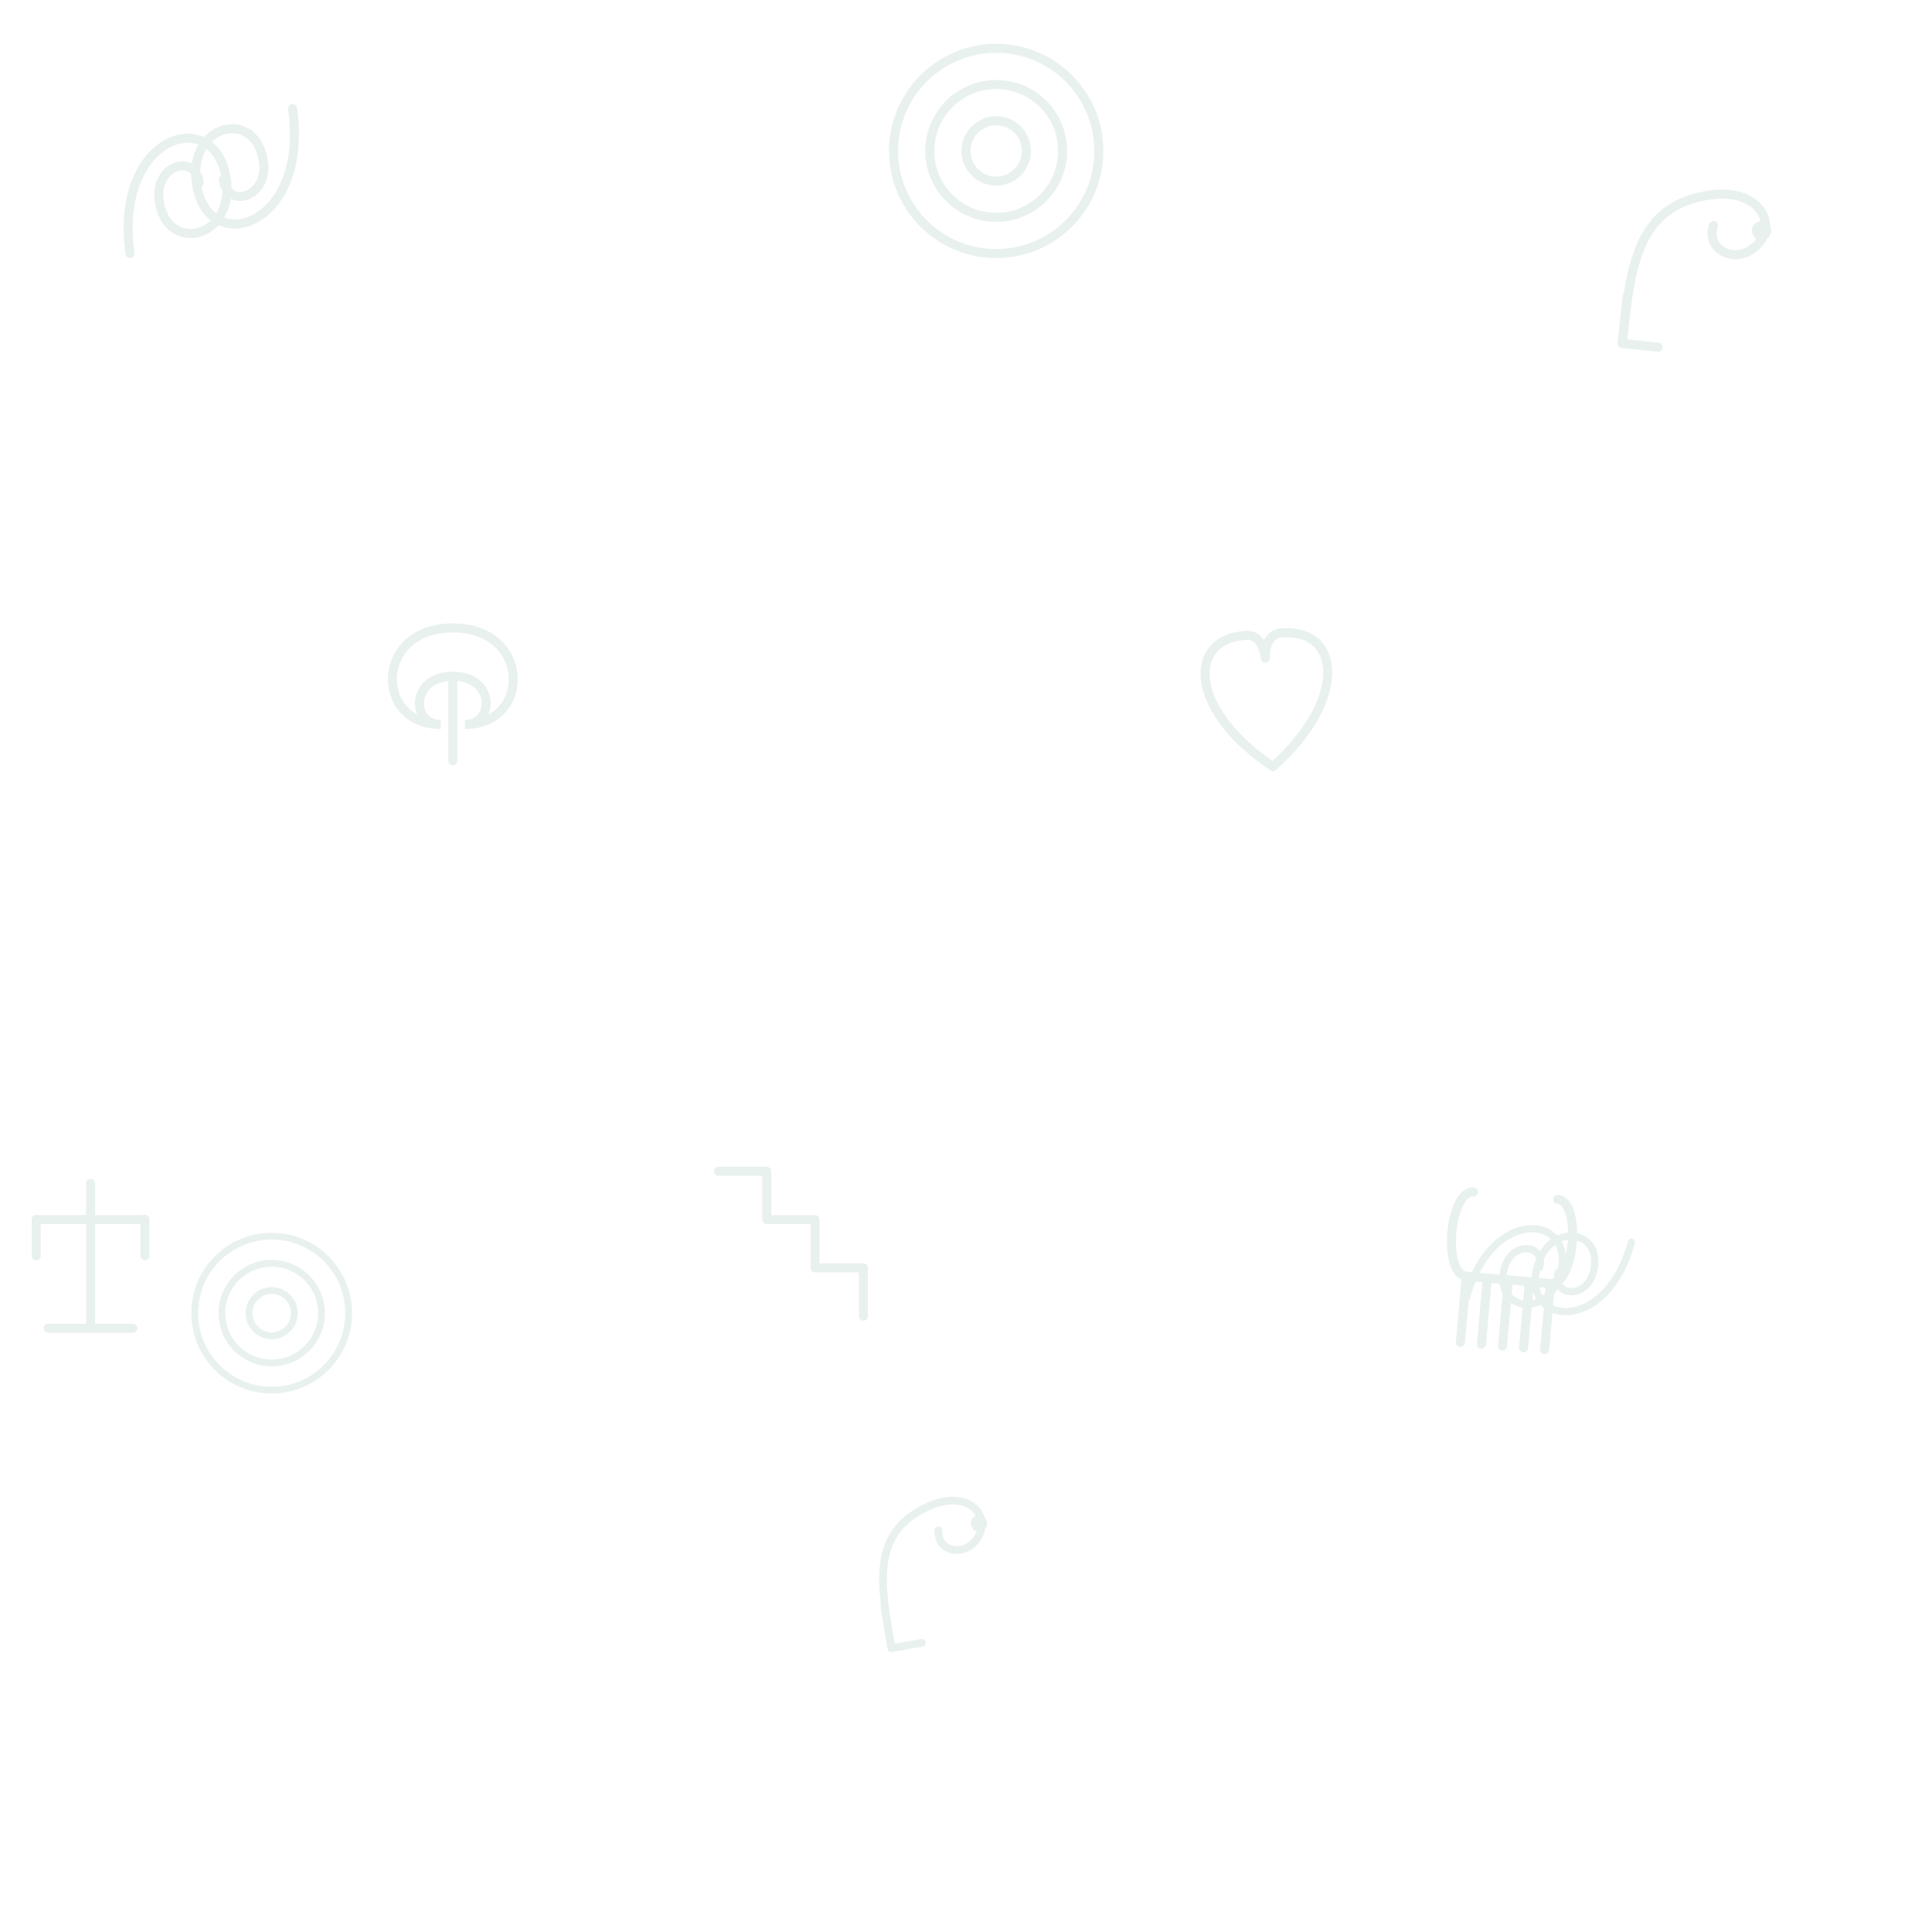
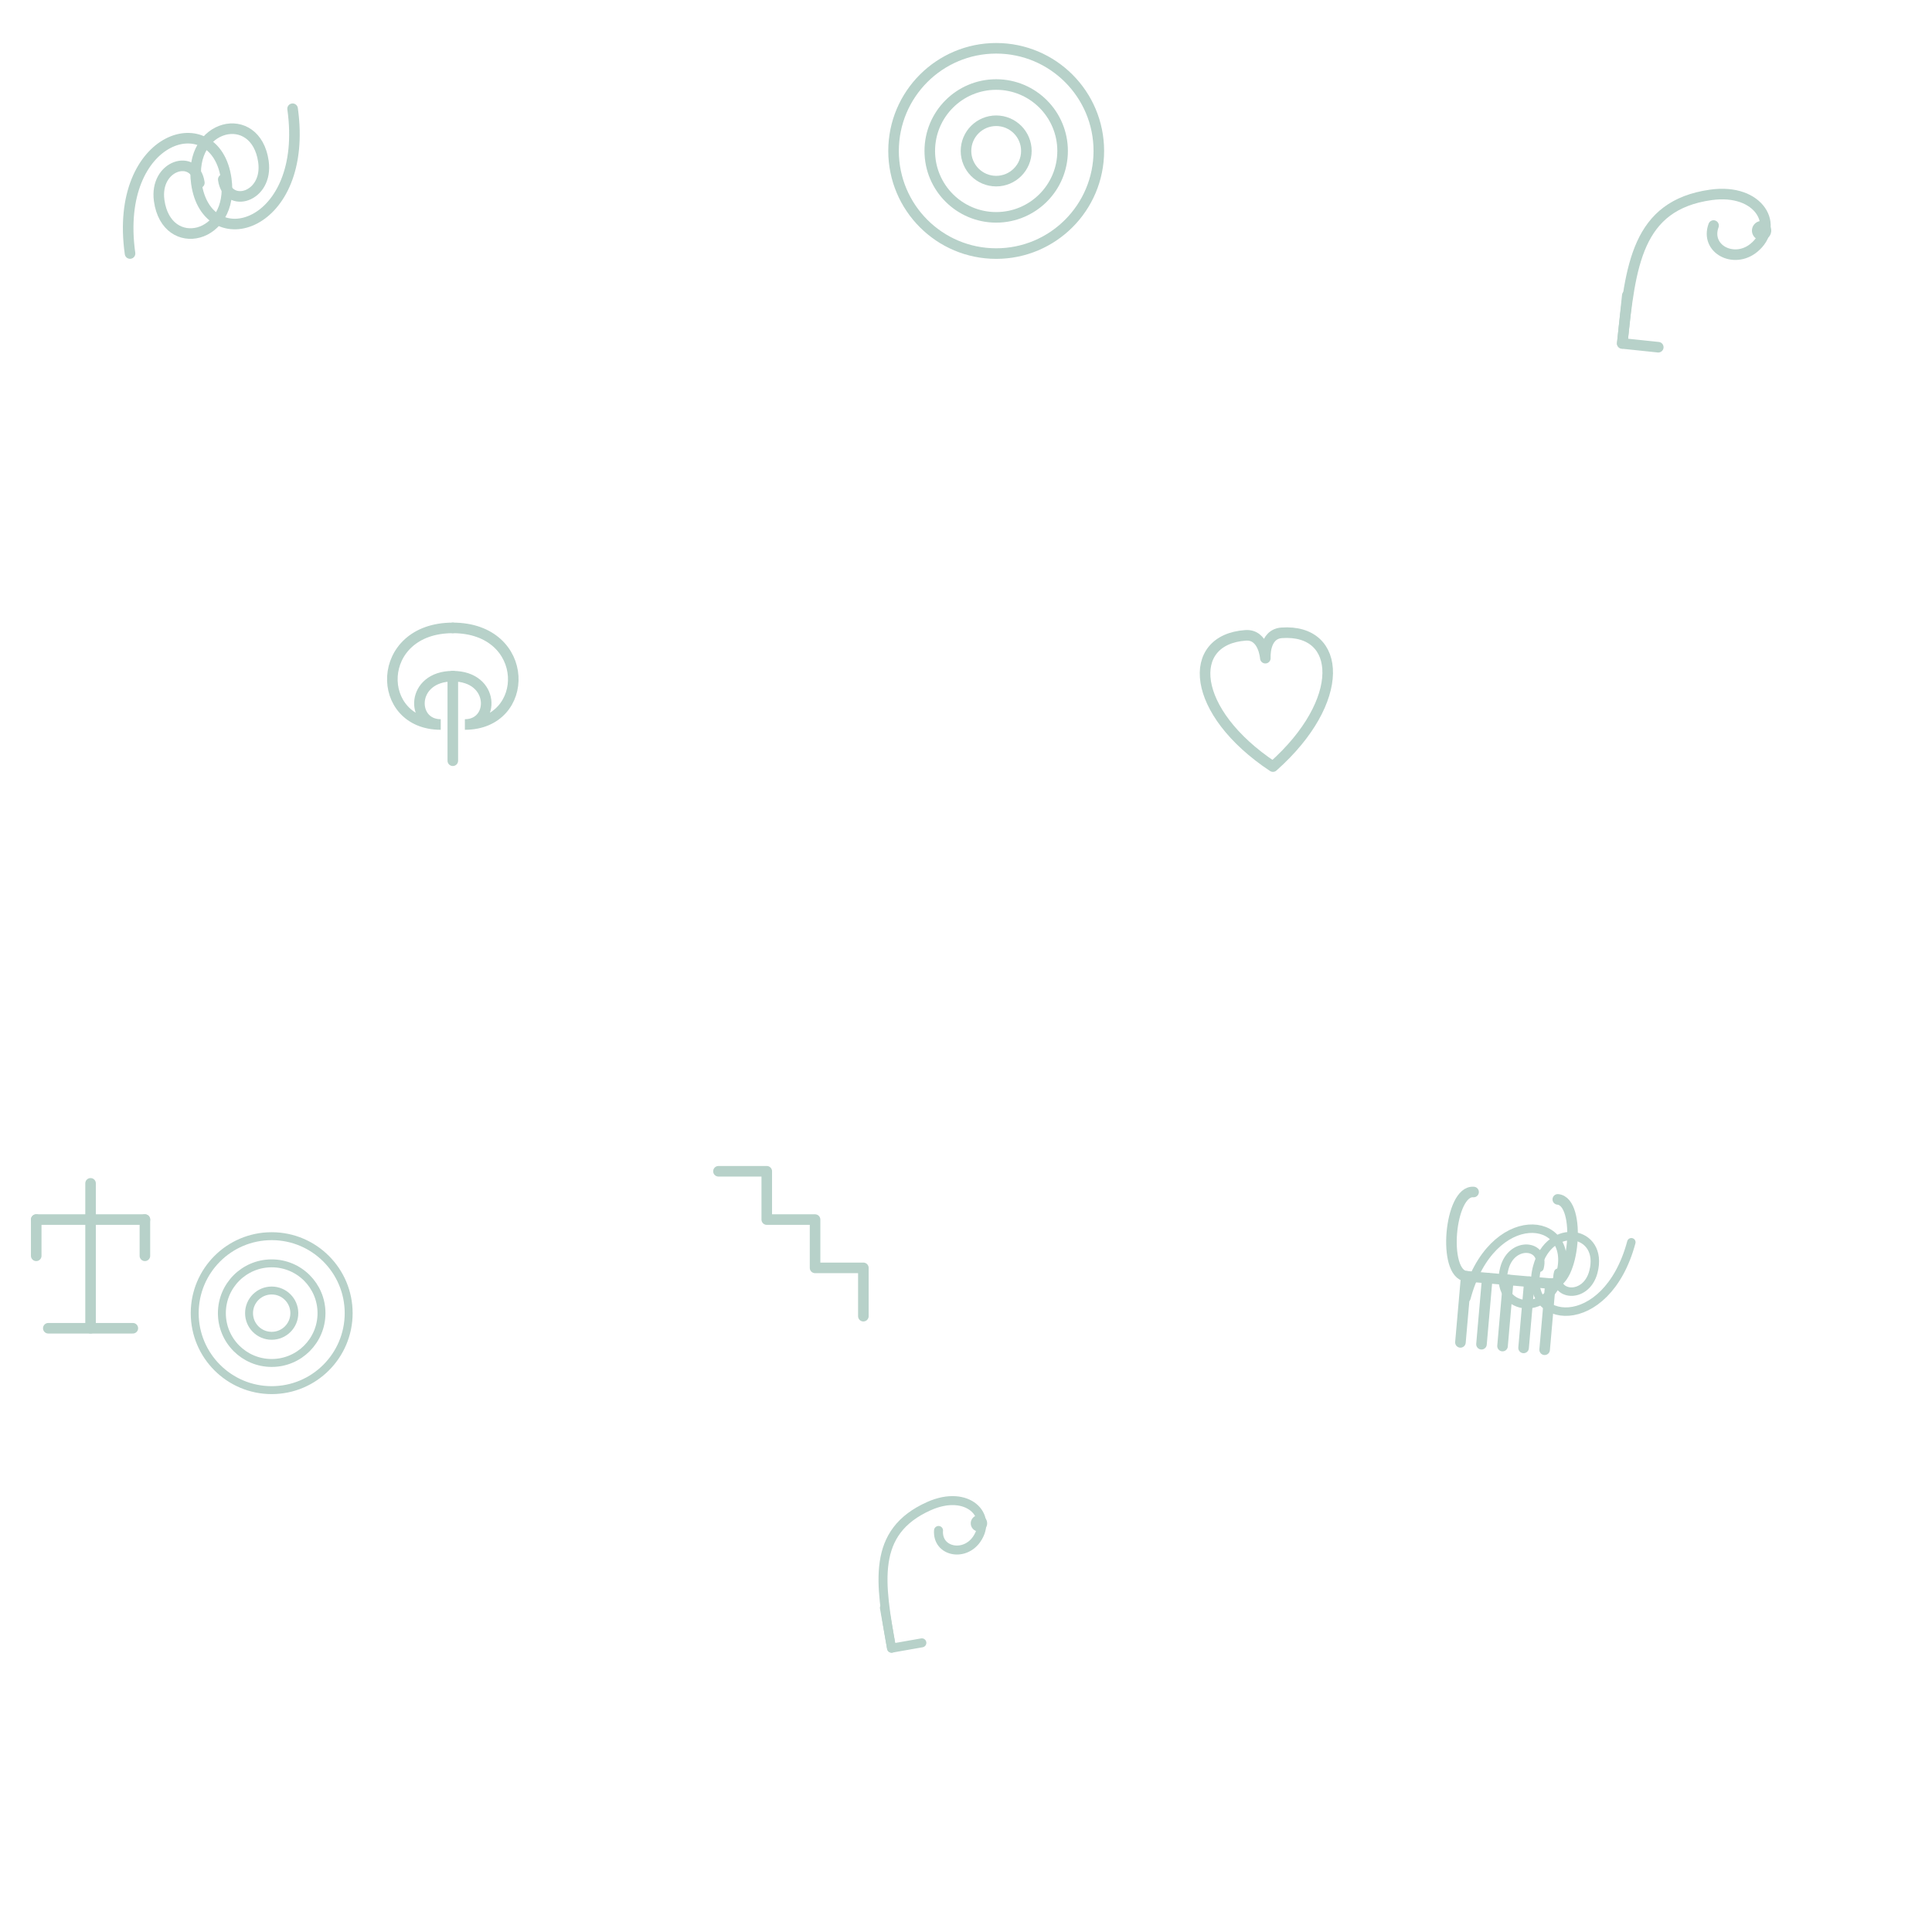
<svg xmlns="http://www.w3.org/2000/svg" width="640" height="640" viewBox="0 0 640 640">
  <defs>
-     <g id="adinkra-hene" stroke="currentColor" fill="none" stroke-width="3">
+     <g id="adinkra-hene" stroke="currentColor" fill="none" stroke-width="3.5">
      <circle cx="0" cy="0" r="34" />
      <circle cx="0" cy="0" r="22" />
      <circle cx="0" cy="0" r="10" />
    </g>
-     <g id="gye-nyame" stroke="currentColor" fill="none" stroke-width="3" stroke-linecap="round">
+     <g id="gye-nyame" stroke="currentColor" fill="none" stroke-width="3.5" stroke-linecap="round">
      <path d="M -30 20 C -30 -20, 5 -25, 5 0 C 5 20, -18 22, -18 4 C -18 -8, -4 -10, -4 0" />
      <path d="M 30 -20 C 30 20, -5 25, -5 0 C -5 -20, 18 -22, 18 -4 C 18 8, 4 10, 4 0" />
    </g>
-     <g id="sankofa" stroke="currentColor" fill="none" stroke-width="3" stroke-linecap="round" stroke-linejoin="round">
+     <g id="sankofa" stroke="currentColor" fill="none" stroke-width="3.5" stroke-linecap="round" stroke-linejoin="round">
      <path d="M -20 26 C -20 0, -20 -20, 4 -26 C 20 -30, 28 -18, 20 -10 C 14 -4, 4 -8, 6 -16" />
      <circle cx="22" cy="-16" r="3.2" fill="currentColor" stroke="none" />
      <path d="M -20 26 L -20 10 M -20 26 L -8 26" />
    </g>
-     <g id="dwennimmen" stroke="currentColor" fill="none" stroke-width="3" stroke-linecap="round">
+     <g id="dwennimmen" stroke="currentColor" fill="none" stroke-width="3.5" stroke-linecap="round">
      <path d="M 0 -22 C -26 -22, -26 10, -4 10 C -14 10, -14 -6, 0 -6" />
      <path d="M 0 -22 C 26 -22, 26 10, 4 10 C 14 10, 14 -6, 0 -6" />
      <line x1="0" y1="-6" x2="0" y2="22" />
    </g>
-     <path id="akoma" d="M 0 24 C -26 4, -26 -20, -6 -20 C 0 -20, 0 -12, 0 -12 C 0 -12, 0 -20, 6 -20 C 26 -20, 26 4, 0 24 Z" stroke="currentColor" fill="none" stroke-width="3" stroke-linejoin="round" />
-     <g id="nyame-dua" stroke="currentColor" fill="none" stroke-width="3" stroke-linecap="round">
+     <path id="akoma" d="M 0 24 C -26 4, -26 -20, -6 -20 C 0 -20, 0 -12, 0 -12 C 0 -12, 0 -20, 6 -20 C 26 -20, 26 4, 0 24 Z" stroke="currentColor" fill="none" stroke-width="3.5" stroke-linejoin="round" />
+     <g id="nyame-dua" stroke="currentColor" fill="none" stroke-width="3.5" stroke-linecap="round">
      <line x1="0" y1="-28" x2="0" y2="20" />
      <line x1="-18" y1="-16" x2="18" y2="-16" />
      <line x1="-18" y1="-16" x2="-18" y2="-4" />
      <line x1="18" y1="-16" x2="18" y2="-4" />
      <line x1="-14" y1="20" x2="14" y2="20" />
    </g>
-     <path id="nkyinkyim" d="M -22 -22 L -6 -22 L -6 -6 L 10 -6 L 10 10 L 26 10 L 26 26" stroke="currentColor" fill="none" stroke-width="3" stroke-linecap="round" stroke-linejoin="round" />
-     <g id="duafe" stroke="currentColor" fill="none" stroke-width="3" stroke-linecap="round">
+     <path id="nkyinkyim" d="M -22 -22 L -6 -22 L -6 -6 L 10 -6 L 10 10 L 26 10 L 26 26" stroke="currentColor" fill="none" stroke-width="3.5" stroke-linecap="round" stroke-linejoin="round" />
+     <g id="duafe" stroke="currentColor" fill="none" stroke-width="3.5" stroke-linecap="round">
      <path d="M -14 -24 C -22 -24, -22 4, -14 4 L 14 4 C 22 4, 22 -24, 14 -24" />
      <line x1="-14" y1="4" x2="-14" y2="26" />
      <line x1="-7" y1="4" x2="-7" y2="26" />
      <line x1="0" y1="4" x2="0" y2="26" />
      <line x1="7" y1="4" x2="7" y2="26" />
      <line x1="14" y1="4" x2="14" y2="26" />
    </g>
  </defs>
-   <g color="#1B6E54" opacity="0.10">
+   <g color="#1B6E54" opacity="0.32">
    <use href="#gye-nyame" x="70" y="60" transform="rotate(-8 70 60)" />
    <use href="#adinkra-hene" x="330" y="50" />
    <use href="#sankofa" x="560" y="90" transform="rotate(6 560 90)" />
    <use href="#dwennimmen" x="150" y="230" />
    <use href="#akoma" x="420" y="230" transform="rotate(-4 420 230)" />
    <use href="#nyame-dua" x="30" y="420" />
    <use href="#nkyinkyim" x="260" y="410" />
    <use href="#duafe" x="500" y="420" transform="rotate(5 500 420)" />
    <use href="#gye-nyame" x="600" y="560" transform="rotate(15 600 560) scale(0.8)" />
    <use href="#adinkra-hene" x="120" y="580" transform="scale(0.75)" />
    <use href="#sankofa" x="380" y="600" transform="rotate(-10 380 600) scale(0.85)" />
  </g>
</svg>
